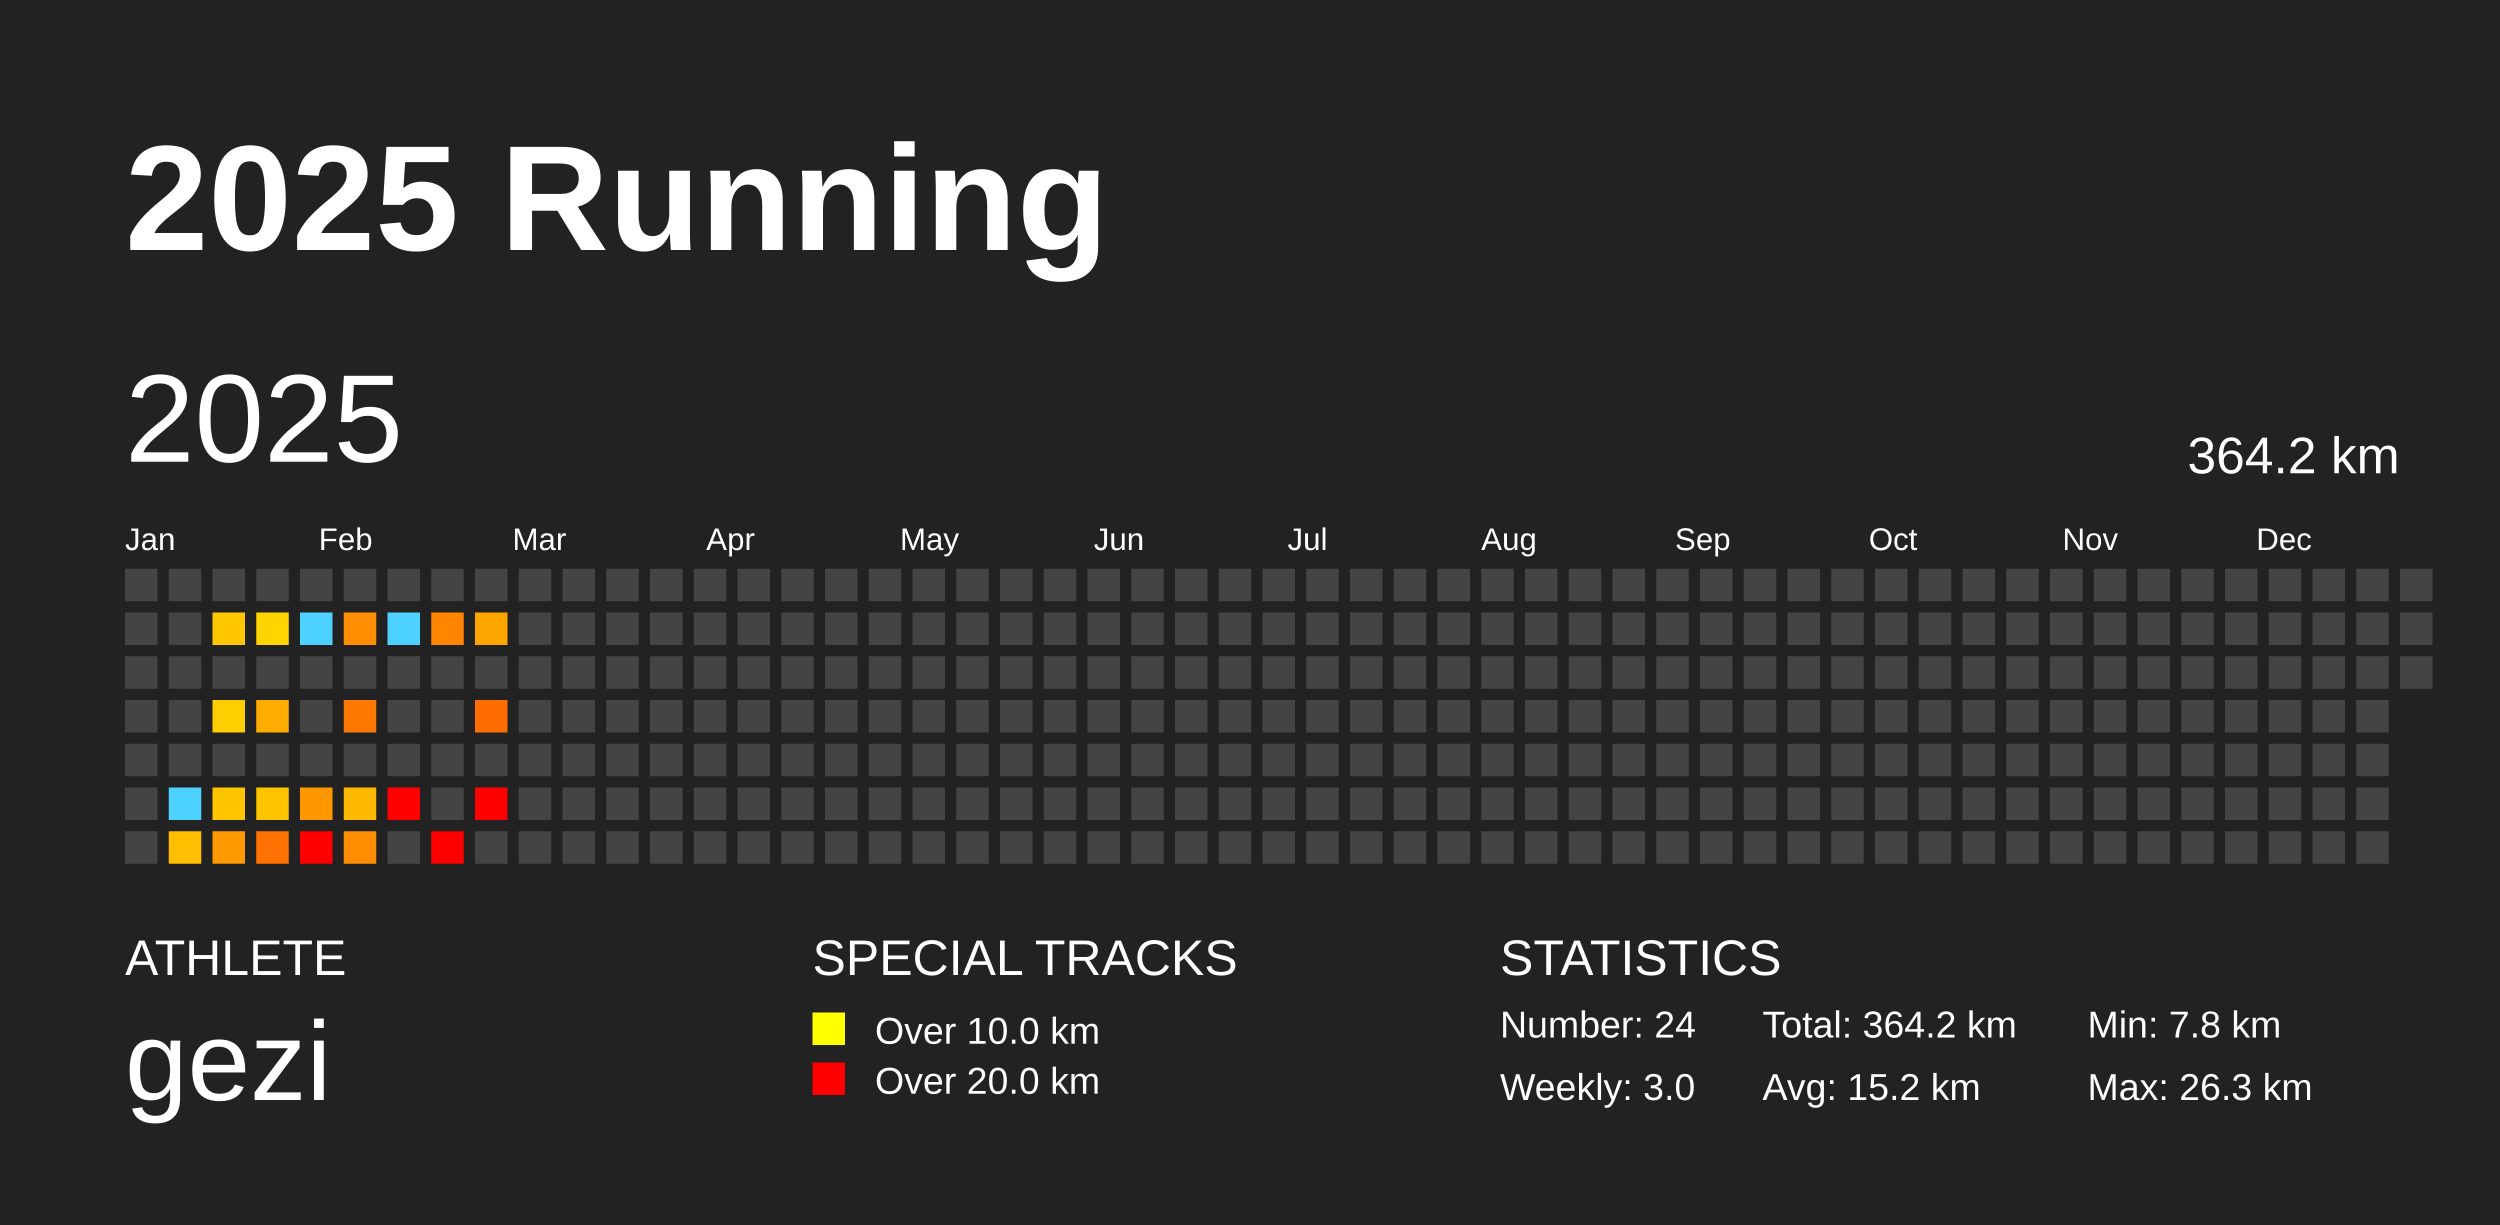
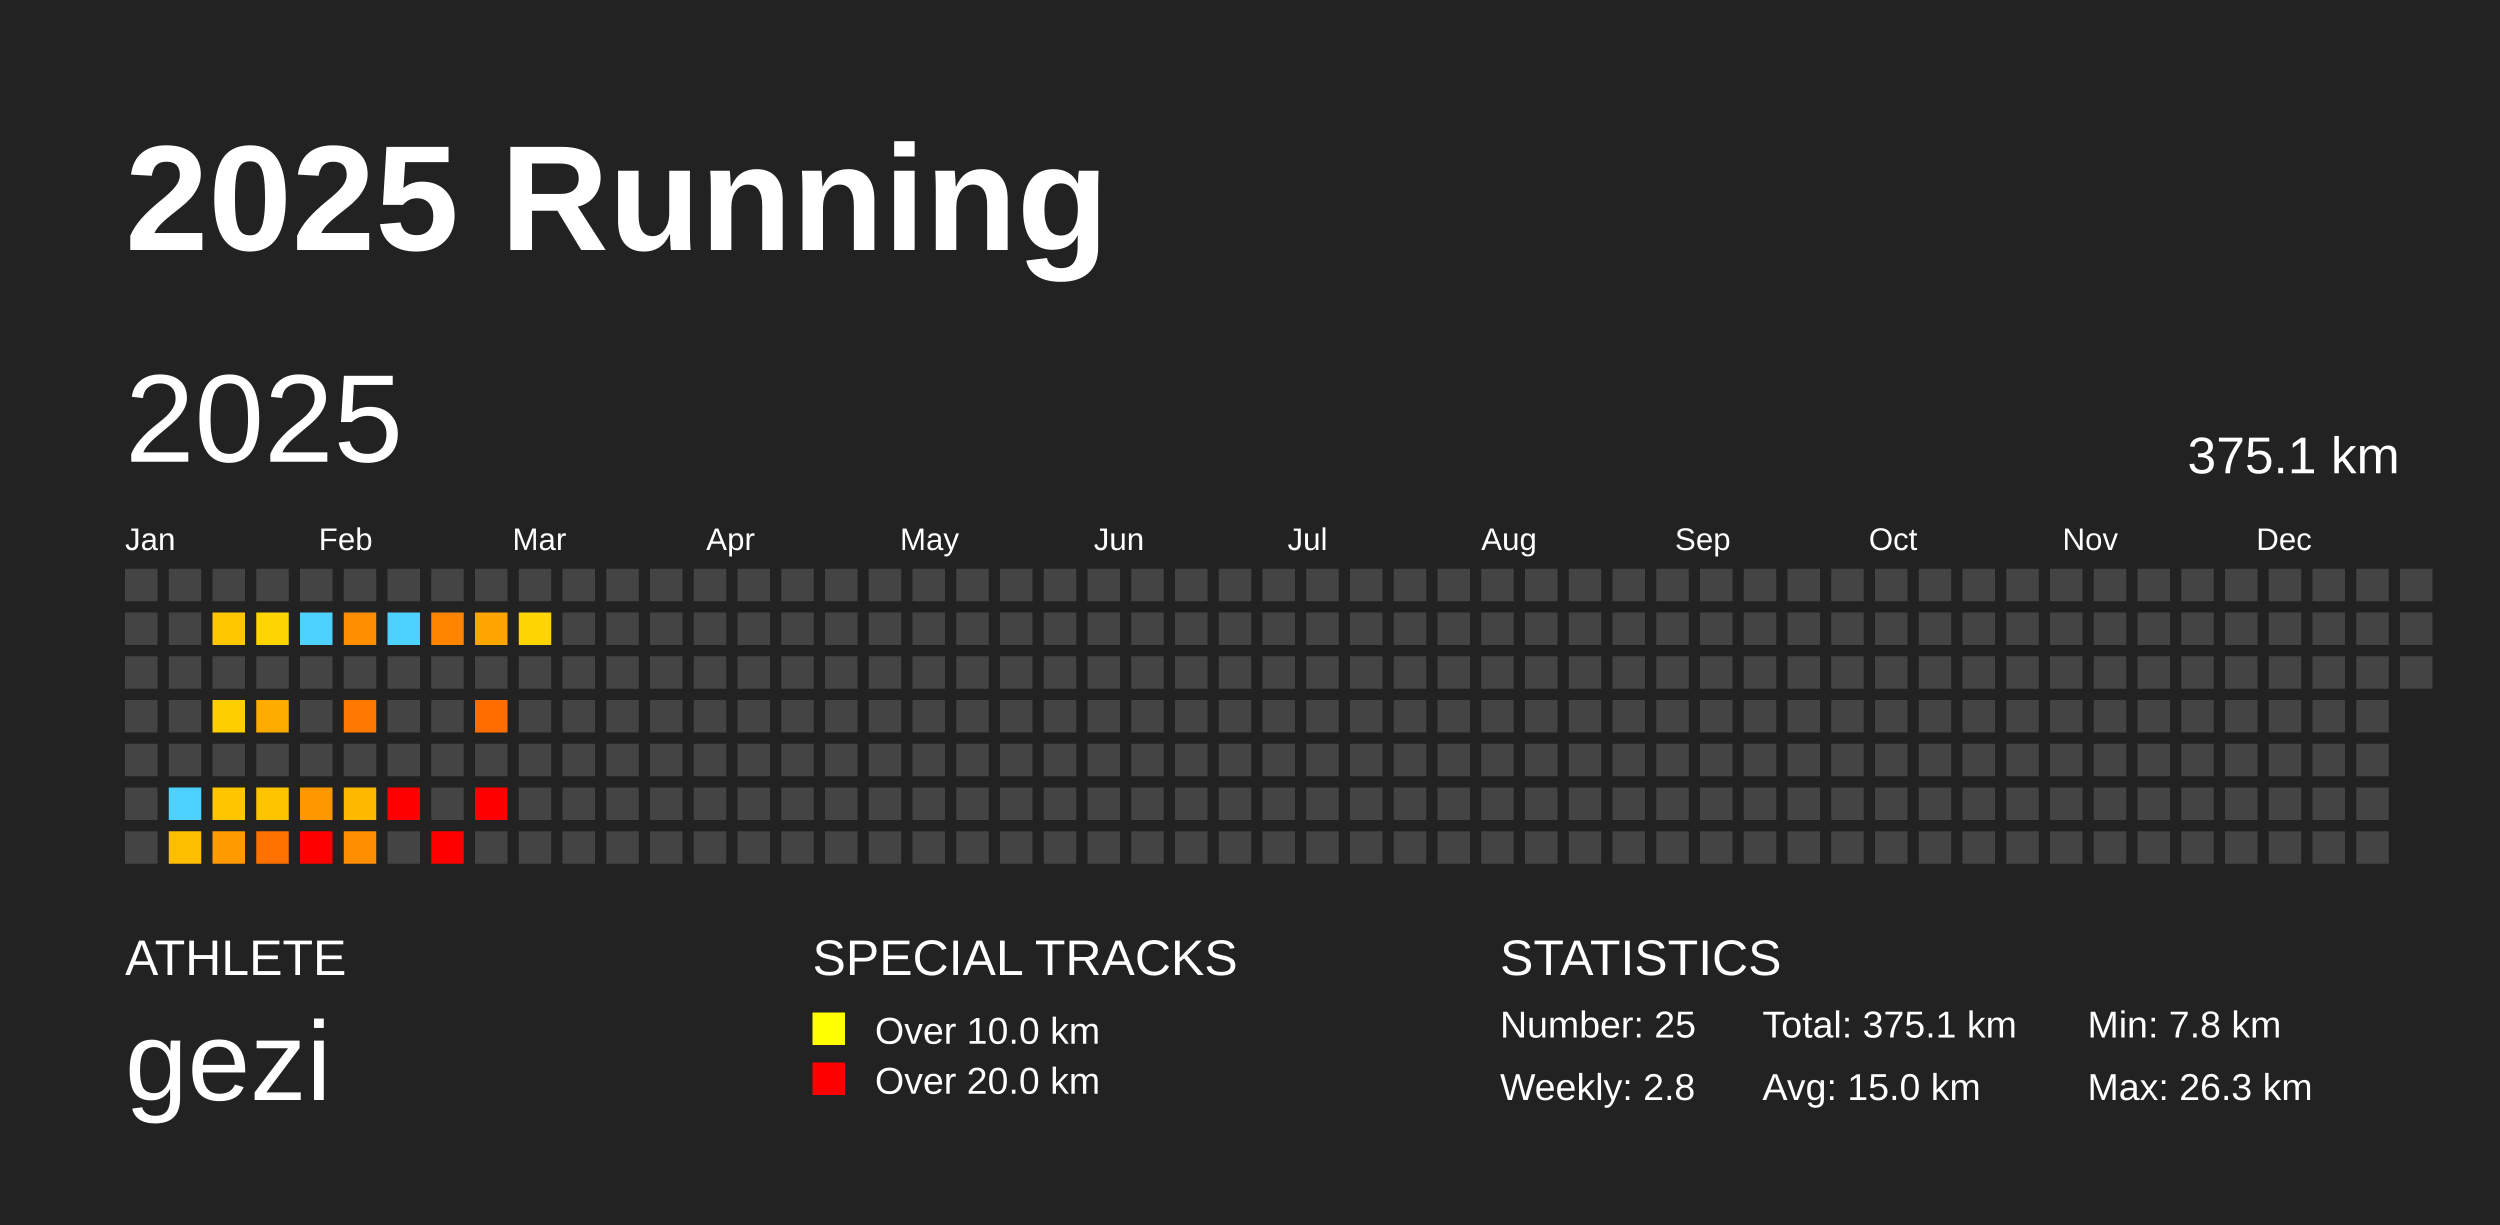
<svg xmlns="http://www.w3.org/2000/svg" baseProfile="full" height="98mm" version="1.1" viewBox="0,0,200,98" width="200mm">
  <defs />
  <rect fill="#222222" height="98" width="200" x="0" y="0" />
  <text fill="#FFFFFF" style="font-size:12px; font-family:Arial; font-weight:bold;" x="10" y="20">2025 Running</text>
  <text fill="#FFFFFF" style="font-size:4px; font-family:Arial" x="10" y="78">ATHLETE</text>
  <text fill="#FFFFFF" style="font-size:9px; font-family:Arial" x="10" y="88">gezi</text>
  <text fill="#FFFFFF" style="font-size:4px; font-family:Arial" x="65" y="78">SPECIAL TRACKS</text>
  <rect fill="yellow" height="2.6" width="2.6" x="65" y="81" />
  <text fill="#FFFFFF" style="font-size:3px; font-family:Arial" x="70" y="83.5">Over 10.0 km</text>
  <rect fill="red" height="2.6" width="2.6" x="65" y="85" />
  <text fill="#FFFFFF" style="font-size:3px; font-family:Arial" x="70" y="87.5">Over 20.0 km</text>
  <text fill="#FFFFFF" style="font-size:4px; font-family:Arial" x="120" y="78">STATISTICS</text>
-   <text fill="#FFFFFF" style="font-size:3px; font-family:Arial" x="120" y="83">Number: 24</text>
-   <text fill="#FFFFFF" style="font-size:3px; font-family:Arial" x="120" y="88">Weekly: 3.0</text>
-   <text fill="#FFFFFF" style="font-size:3px; font-family:Arial" x="141" y="83">Total: 364.2 km</text>
-   <text fill="#FFFFFF" style="font-size:3px; font-family:Arial" x="141" y="88">Avg: 15.2 km</text>
+   <text fill="#FFFFFF" style="font-size:3px; font-family:Arial" x="120" y="83">Number: 25</text>
+   <text fill="#FFFFFF" style="font-size:3px; font-family:Arial" x="120" y="88">Weekly: 2.8</text>
+   <text fill="#FFFFFF" style="font-size:3px; font-family:Arial" x="141" y="83">Total: 375.1 km</text>
+   <text fill="#FFFFFF" style="font-size:3px; font-family:Arial" x="141" y="88">Avg: 15.0 km</text>
  <text fill="#FFFFFF" style="font-size:3px; font-family:Arial" x="167" y="83">Min: 7.8 km</text>
  <text fill="#FFFFFF" style="font-size:3px; font-family:Arial" x="167" y="88">Max: 26.3 km</text>
  <text dominant-baseline="hanging" fill="#FFFFFF" style="font-size:10.0px; font-family:Arial;" x="10" y="30">2025</text>
-   <text dominant-baseline="hanging" fill="#FFFFFF" style="font-size:4.125px; font-family:Arial;" x="175" y="35">364.2 km</text>
+   <text dominant-baseline="hanging" fill="#FFFFFF" style="font-size:4.125px; font-family:Arial;" x="175" y="35">375.1 km</text>
  <text fill="#FFFFFF" style="font-size:2.5px; font-family:Arial" x="10.0" y="44">Jan</text>
  <text fill="#FFFFFF" style="font-size:2.5px; font-family:Arial" x="25.5" y="44">Feb</text>
  <text fill="#FFFFFF" style="font-size:2.5px; font-family:Arial" x="41.0" y="44">Mar</text>
  <text fill="#FFFFFF" style="font-size:2.5px; font-family:Arial" x="56.5" y="44">Apr</text>
  <text fill="#FFFFFF" style="font-size:2.5px; font-family:Arial" x="72.0" y="44">May</text>
  <text fill="#FFFFFF" style="font-size:2.5px; font-family:Arial" x="87.5" y="44">Jun</text>
  <text fill="#FFFFFF" style="font-size:2.5px; font-family:Arial" x="103.0" y="44">Jul</text>
  <text fill="#FFFFFF" style="font-size:2.5px; font-family:Arial" x="118.5" y="44">Aug</text>
  <text fill="#FFFFFF" style="font-size:2.5px; font-family:Arial" x="134.0" y="44">Sep</text>
  <text fill="#FFFFFF" style="font-size:2.5px; font-family:Arial" x="149.5" y="44">Oct</text>
  <text fill="#FFFFFF" style="font-size:2.5px; font-family:Arial" x="165.0" y="44">Nov</text>
  <text fill="#FFFFFF" style="font-size:2.5px; font-family:Arial" x="180.5" y="44">Dec</text>
  <rect fill="#444444" height="2.6" width="2.6" x="10.0" y="45.5" />
  <rect fill="#444444" height="2.6" width="2.6" x="10.0" y="49.0" />
  <rect fill="#444444" height="2.6" width="2.6" x="10.0" y="52.5" />
  <rect fill="#444444" height="2.6" width="2.6" x="10.0" y="56.0" />
  <rect fill="#444444" height="2.6" width="2.6" x="10.0" y="59.5" />
  <rect fill="#444444" height="2.6" width="2.6" x="10.0" y="63.0" />
  <rect fill="#444444" height="2.6" width="2.6" x="10.0" y="66.5" />
  <rect fill="#444444" height="2.6" width="2.6" x="13.5" y="45.5" />
  <rect fill="#444444" height="2.6" width="2.6" x="13.5" y="49.0" />
  <rect fill="#444444" height="2.6" width="2.6" x="13.5" y="52.5" />
  <rect fill="#444444" height="2.6" width="2.6" x="13.5" y="56.0" />
  <rect fill="#444444" height="2.6" width="2.6" x="13.5" y="59.5" />
  <rect fill="#4dd2ff" height="2.6" width="2.6" x="13.5" y="63.0" />
  <rect fill="#ffbe00" height="2.6" width="2.6" x="13.5" y="66.5" />
  <rect fill="#444444" height="2.6" width="2.6" x="17.0" y="45.5" />
  <rect fill="#ffc700" height="2.6" width="2.6" x="17.0" y="49.0" />
  <rect fill="#444444" height="2.6" width="2.6" x="17.0" y="52.5" />
  <rect fill="#ffce00" height="2.6" width="2.6" x="17.0" y="56.0" />
  <rect fill="#444444" height="2.6" width="2.6" x="17.0" y="59.5" />
  <rect fill="#ffc600" height="2.6" width="2.6" x="17.0" y="63.0" />
  <rect fill="#ff9a00" height="2.6" width="2.6" x="17.0" y="66.5" />
  <rect fill="#444444" height="2.6" width="2.6" x="20.5" y="45.5" />
  <rect fill="#ffd400" height="2.6" width="2.6" x="20.5" y="49.0" />
  <rect fill="#444444" height="2.6" width="2.6" x="20.5" y="52.5" />
  <rect fill="#ffac00" height="2.6" width="2.6" x="20.5" y="56.0" />
  <rect fill="#444444" height="2.6" width="2.6" x="20.5" y="59.5" />
  <rect fill="#ffc400" height="2.6" width="2.6" x="20.5" y="63.0" />
  <rect fill="#ff7200" height="2.6" width="2.6" x="20.5" y="66.5" />
  <rect fill="#444444" height="2.6" width="2.6" x="24.0" y="45.5" />
  <rect fill="#4dd2ff" height="2.6" width="2.6" x="24.0" y="49.0" />
  <rect fill="#444444" height="2.6" width="2.6" x="24.0" y="52.5" />
  <rect fill="#444444" height="2.6" width="2.6" x="24.0" y="56.0" />
  <rect fill="#444444" height="2.6" width="2.6" x="24.0" y="59.5" />
  <rect fill="#ff9800" height="2.6" width="2.6" x="24.0" y="63.0" />
  <rect fill="red" height="2.6" width="2.6" x="24.0" y="66.5" />
  <rect fill="#444444" height="2.6" width="2.6" x="27.5" y="45.5" />
  <rect fill="#ff8f00" height="2.6" width="2.6" x="27.5" y="49.0" />
  <rect fill="#444444" height="2.6" width="2.6" x="27.5" y="52.5" />
  <rect fill="#ff7900" height="2.6" width="2.6" x="27.5" y="56.0" />
  <rect fill="#444444" height="2.6" width="2.6" x="27.5" y="59.5" />
  <rect fill="#ffba00" height="2.6" width="2.6" x="27.5" y="63.0" />
  <rect fill="#ff8d00" height="2.6" width="2.6" x="27.5" y="66.5" />
  <rect fill="#444444" height="2.6" width="2.6" x="31.0" y="45.5" />
  <rect fill="#4dd2ff" height="2.6" width="2.6" x="31.0" y="49.0" />
  <rect fill="#444444" height="2.6" width="2.6" x="31.0" y="52.5" />
  <rect fill="#444444" height="2.6" width="2.6" x="31.0" y="56.0" />
  <rect fill="#444444" height="2.6" width="2.6" x="31.0" y="59.5" />
  <rect fill="red" height="2.6" width="2.6" x="31.0" y="63.0" />
  <rect fill="#444444" height="2.6" width="2.6" x="31.0" y="66.5" />
  <rect fill="#444444" height="2.6" width="2.6" x="34.5" y="45.5" />
  <rect fill="#ff8400" height="2.6" width="2.6" x="34.5" y="49.0" />
  <rect fill="#444444" height="2.6" width="2.6" x="34.5" y="52.5" />
  <rect fill="#444444" height="2.6" width="2.6" x="34.5" y="56.0" />
  <rect fill="#444444" height="2.6" width="2.6" x="34.5" y="59.5" />
  <rect fill="#444444" height="2.6" width="2.6" x="34.5" y="63.0" />
  <rect fill="red" height="2.6" width="2.6" x="34.5" y="66.5" />
  <rect fill="#444444" height="2.6" width="2.6" x="38.0" y="45.5" />
  <rect fill="#ffa500" height="2.6" width="2.6" x="38.0" y="49.0" />
  <rect fill="#444444" height="2.6" width="2.6" x="38.0" y="52.5" />
  <rect fill="#ff6d00" height="2.6" width="2.6" x="38.0" y="56.0" />
  <rect fill="#444444" height="2.6" width="2.6" x="38.0" y="59.5" />
  <rect fill="red" height="2.6" width="2.6" x="38.0" y="63.0" />
  <rect fill="#444444" height="2.6" width="2.6" x="38.0" y="66.5" />
  <rect fill="#444444" height="2.6" width="2.6" x="41.5" y="45.5" />
-   <rect fill="#444444" height="2.6" width="2.6" x="41.5" y="49.0" />
+   <rect fill="#ffd400" height="2.6" width="2.6" x="41.5" y="49.0" />
  <rect fill="#444444" height="2.6" width="2.6" x="41.5" y="52.5" />
  <rect fill="#444444" height="2.6" width="2.6" x="41.5" y="56.0" />
  <rect fill="#444444" height="2.6" width="2.6" x="41.5" y="59.5" />
  <rect fill="#444444" height="2.6" width="2.6" x="41.5" y="63.0" />
  <rect fill="#444444" height="2.6" width="2.6" x="41.5" y="66.5" />
  <rect fill="#444444" height="2.6" width="2.6" x="45.0" y="45.5" />
  <rect fill="#444444" height="2.6" width="2.6" x="45.0" y="49.0" />
  <rect fill="#444444" height="2.6" width="2.6" x="45.0" y="52.5" />
  <rect fill="#444444" height="2.6" width="2.6" x="45.0" y="56.0" />
  <rect fill="#444444" height="2.6" width="2.6" x="45.0" y="59.5" />
  <rect fill="#444444" height="2.6" width="2.6" x="45.0" y="63.0" />
  <rect fill="#444444" height="2.6" width="2.6" x="45.0" y="66.5" />
  <rect fill="#444444" height="2.6" width="2.6" x="48.5" y="45.5" />
  <rect fill="#444444" height="2.6" width="2.6" x="48.5" y="49.0" />
  <rect fill="#444444" height="2.6" width="2.6" x="48.5" y="52.5" />
  <rect fill="#444444" height="2.6" width="2.6" x="48.5" y="56.0" />
  <rect fill="#444444" height="2.6" width="2.6" x="48.5" y="59.5" />
  <rect fill="#444444" height="2.6" width="2.6" x="48.5" y="63.0" />
  <rect fill="#444444" height="2.6" width="2.6" x="48.5" y="66.5" />
  <rect fill="#444444" height="2.6" width="2.6" x="52.0" y="45.5" />
  <rect fill="#444444" height="2.6" width="2.6" x="52.0" y="49.0" />
  <rect fill="#444444" height="2.6" width="2.6" x="52.0" y="52.5" />
  <rect fill="#444444" height="2.6" width="2.6" x="52.0" y="56.0" />
  <rect fill="#444444" height="2.6" width="2.6" x="52.0" y="59.5" />
  <rect fill="#444444" height="2.6" width="2.6" x="52.0" y="63.0" />
  <rect fill="#444444" height="2.6" width="2.6" x="52.0" y="66.5" />
  <rect fill="#444444" height="2.6" width="2.6" x="55.5" y="45.5" />
  <rect fill="#444444" height="2.6" width="2.6" x="55.5" y="49.0" />
  <rect fill="#444444" height="2.6" width="2.6" x="55.5" y="52.5" />
  <rect fill="#444444" height="2.6" width="2.6" x="55.5" y="56.0" />
  <rect fill="#444444" height="2.6" width="2.6" x="55.5" y="59.5" />
  <rect fill="#444444" height="2.6" width="2.6" x="55.5" y="63.0" />
  <rect fill="#444444" height="2.6" width="2.6" x="55.5" y="66.5" />
  <rect fill="#444444" height="2.6" width="2.6" x="59.0" y="45.5" />
  <rect fill="#444444" height="2.6" width="2.6" x="59.0" y="49.0" />
  <rect fill="#444444" height="2.6" width="2.6" x="59.0" y="52.5" />
  <rect fill="#444444" height="2.6" width="2.6" x="59.0" y="56.0" />
  <rect fill="#444444" height="2.6" width="2.6" x="59.0" y="59.5" />
  <rect fill="#444444" height="2.6" width="2.6" x="59.0" y="63.0" />
  <rect fill="#444444" height="2.6" width="2.6" x="59.0" y="66.5" />
  <rect fill="#444444" height="2.6" width="2.6" x="62.5" y="45.5" />
  <rect fill="#444444" height="2.6" width="2.6" x="62.5" y="49.0" />
  <rect fill="#444444" height="2.6" width="2.6" x="62.5" y="52.5" />
  <rect fill="#444444" height="2.6" width="2.6" x="62.5" y="56.0" />
  <rect fill="#444444" height="2.6" width="2.6" x="62.5" y="59.5" />
  <rect fill="#444444" height="2.6" width="2.6" x="62.5" y="63.0" />
  <rect fill="#444444" height="2.6" width="2.6" x="62.5" y="66.5" />
  <rect fill="#444444" height="2.6" width="2.6" x="66.0" y="45.5" />
  <rect fill="#444444" height="2.6" width="2.6" x="66.0" y="49.0" />
  <rect fill="#444444" height="2.6" width="2.6" x="66.0" y="52.5" />
  <rect fill="#444444" height="2.6" width="2.6" x="66.0" y="56.0" />
  <rect fill="#444444" height="2.6" width="2.6" x="66.0" y="59.5" />
  <rect fill="#444444" height="2.6" width="2.6" x="66.0" y="63.0" />
  <rect fill="#444444" height="2.6" width="2.6" x="66.0" y="66.5" />
  <rect fill="#444444" height="2.6" width="2.6" x="69.5" y="45.5" />
  <rect fill="#444444" height="2.6" width="2.6" x="69.5" y="49.0" />
  <rect fill="#444444" height="2.6" width="2.6" x="69.5" y="52.5" />
  <rect fill="#444444" height="2.6" width="2.6" x="69.5" y="56.0" />
  <rect fill="#444444" height="2.6" width="2.6" x="69.5" y="59.5" />
  <rect fill="#444444" height="2.6" width="2.6" x="69.5" y="63.0" />
  <rect fill="#444444" height="2.6" width="2.6" x="69.5" y="66.5" />
  <rect fill="#444444" height="2.6" width="2.6" x="73.0" y="45.5" />
  <rect fill="#444444" height="2.6" width="2.6" x="73.0" y="49.0" />
  <rect fill="#444444" height="2.6" width="2.6" x="73.0" y="52.5" />
  <rect fill="#444444" height="2.6" width="2.6" x="73.0" y="56.0" />
  <rect fill="#444444" height="2.6" width="2.6" x="73.0" y="59.5" />
  <rect fill="#444444" height="2.6" width="2.6" x="73.0" y="63.0" />
  <rect fill="#444444" height="2.6" width="2.6" x="73.0" y="66.5" />
  <rect fill="#444444" height="2.6" width="2.6" x="76.5" y="45.5" />
  <rect fill="#444444" height="2.6" width="2.6" x="76.5" y="49.0" />
  <rect fill="#444444" height="2.6" width="2.6" x="76.5" y="52.5" />
  <rect fill="#444444" height="2.6" width="2.6" x="76.5" y="56.0" />
  <rect fill="#444444" height="2.6" width="2.6" x="76.5" y="59.5" />
  <rect fill="#444444" height="2.6" width="2.6" x="76.5" y="63.0" />
  <rect fill="#444444" height="2.6" width="2.6" x="76.5" y="66.5" />
  <rect fill="#444444" height="2.6" width="2.6" x="80.0" y="45.5" />
  <rect fill="#444444" height="2.6" width="2.6" x="80.0" y="49.0" />
  <rect fill="#444444" height="2.6" width="2.6" x="80.0" y="52.5" />
  <rect fill="#444444" height="2.6" width="2.6" x="80.0" y="56.0" />
  <rect fill="#444444" height="2.6" width="2.6" x="80.0" y="59.5" />
  <rect fill="#444444" height="2.6" width="2.6" x="80.0" y="63.0" />
  <rect fill="#444444" height="2.6" width="2.6" x="80.0" y="66.5" />
  <rect fill="#444444" height="2.6" width="2.6" x="83.5" y="45.5" />
  <rect fill="#444444" height="2.6" width="2.6" x="83.5" y="49.0" />
  <rect fill="#444444" height="2.6" width="2.6" x="83.5" y="52.5" />
  <rect fill="#444444" height="2.6" width="2.6" x="83.5" y="56.0" />
  <rect fill="#444444" height="2.6" width="2.6" x="83.5" y="59.5" />
  <rect fill="#444444" height="2.6" width="2.6" x="83.5" y="63.0" />
  <rect fill="#444444" height="2.6" width="2.6" x="83.5" y="66.5" />
  <rect fill="#444444" height="2.6" width="2.6" x="87.0" y="45.5" />
  <rect fill="#444444" height="2.6" width="2.6" x="87.0" y="49.0" />
  <rect fill="#444444" height="2.6" width="2.6" x="87.0" y="52.5" />
  <rect fill="#444444" height="2.6" width="2.6" x="87.0" y="56.0" />
  <rect fill="#444444" height="2.6" width="2.6" x="87.0" y="59.5" />
  <rect fill="#444444" height="2.6" width="2.6" x="87.0" y="63.0" />
  <rect fill="#444444" height="2.6" width="2.6" x="87.0" y="66.5" />
  <rect fill="#444444" height="2.6" width="2.6" x="90.5" y="45.5" />
  <rect fill="#444444" height="2.6" width="2.6" x="90.5" y="49.0" />
  <rect fill="#444444" height="2.6" width="2.6" x="90.5" y="52.5" />
  <rect fill="#444444" height="2.6" width="2.6" x="90.5" y="56.0" />
  <rect fill="#444444" height="2.6" width="2.6" x="90.5" y="59.5" />
  <rect fill="#444444" height="2.6" width="2.6" x="90.5" y="63.0" />
  <rect fill="#444444" height="2.6" width="2.6" x="90.5" y="66.5" />
  <rect fill="#444444" height="2.6" width="2.6" x="94.0" y="45.5" />
  <rect fill="#444444" height="2.6" width="2.6" x="94.0" y="49.0" />
  <rect fill="#444444" height="2.6" width="2.6" x="94.0" y="52.5" />
  <rect fill="#444444" height="2.6" width="2.6" x="94.0" y="56.0" />
  <rect fill="#444444" height="2.6" width="2.6" x="94.0" y="59.5" />
  <rect fill="#444444" height="2.6" width="2.6" x="94.0" y="63.0" />
  <rect fill="#444444" height="2.6" width="2.6" x="94.0" y="66.5" />
  <rect fill="#444444" height="2.6" width="2.6" x="97.5" y="45.5" />
  <rect fill="#444444" height="2.6" width="2.6" x="97.5" y="49.0" />
  <rect fill="#444444" height="2.6" width="2.6" x="97.5" y="52.5" />
  <rect fill="#444444" height="2.6" width="2.6" x="97.5" y="56.0" />
  <rect fill="#444444" height="2.6" width="2.6" x="97.5" y="59.5" />
  <rect fill="#444444" height="2.6" width="2.6" x="97.5" y="63.0" />
  <rect fill="#444444" height="2.6" width="2.6" x="97.5" y="66.5" />
  <rect fill="#444444" height="2.6" width="2.6" x="101.0" y="45.5" />
  <rect fill="#444444" height="2.6" width="2.6" x="101.0" y="49.0" />
  <rect fill="#444444" height="2.6" width="2.6" x="101.0" y="52.5" />
  <rect fill="#444444" height="2.6" width="2.6" x="101.0" y="56.0" />
  <rect fill="#444444" height="2.6" width="2.6" x="101.0" y="59.5" />
  <rect fill="#444444" height="2.6" width="2.6" x="101.0" y="63.0" />
  <rect fill="#444444" height="2.6" width="2.6" x="101.0" y="66.5" />
  <rect fill="#444444" height="2.6" width="2.6" x="104.5" y="45.5" />
  <rect fill="#444444" height="2.6" width="2.6" x="104.5" y="49.0" />
  <rect fill="#444444" height="2.6" width="2.6" x="104.5" y="52.5" />
  <rect fill="#444444" height="2.6" width="2.6" x="104.5" y="56.0" />
  <rect fill="#444444" height="2.6" width="2.6" x="104.5" y="59.5" />
  <rect fill="#444444" height="2.6" width="2.6" x="104.5" y="63.0" />
  <rect fill="#444444" height="2.6" width="2.6" x="104.5" y="66.5" />
  <rect fill="#444444" height="2.6" width="2.6" x="108.0" y="45.5" />
  <rect fill="#444444" height="2.6" width="2.6" x="108.0" y="49.0" />
  <rect fill="#444444" height="2.6" width="2.6" x="108.0" y="52.5" />
  <rect fill="#444444" height="2.6" width="2.6" x="108.0" y="56.0" />
  <rect fill="#444444" height="2.6" width="2.6" x="108.0" y="59.5" />
  <rect fill="#444444" height="2.6" width="2.6" x="108.0" y="63.0" />
  <rect fill="#444444" height="2.6" width="2.6" x="108.0" y="66.5" />
  <rect fill="#444444" height="2.6" width="2.6" x="111.5" y="45.5" />
  <rect fill="#444444" height="2.6" width="2.6" x="111.5" y="49.0" />
  <rect fill="#444444" height="2.6" width="2.6" x="111.5" y="52.5" />
  <rect fill="#444444" height="2.6" width="2.6" x="111.5" y="56.0" />
  <rect fill="#444444" height="2.6" width="2.6" x="111.5" y="59.5" />
  <rect fill="#444444" height="2.6" width="2.6" x="111.5" y="63.0" />
  <rect fill="#444444" height="2.6" width="2.6" x="111.5" y="66.5" />
  <rect fill="#444444" height="2.6" width="2.6" x="115.0" y="45.5" />
  <rect fill="#444444" height="2.6" width="2.6" x="115.0" y="49.0" />
  <rect fill="#444444" height="2.6" width="2.6" x="115.0" y="52.5" />
  <rect fill="#444444" height="2.6" width="2.6" x="115.0" y="56.0" />
  <rect fill="#444444" height="2.6" width="2.6" x="115.0" y="59.5" />
  <rect fill="#444444" height="2.6" width="2.6" x="115.0" y="63.0" />
  <rect fill="#444444" height="2.6" width="2.6" x="115.0" y="66.5" />
  <rect fill="#444444" height="2.6" width="2.6" x="118.5" y="45.5" />
  <rect fill="#444444" height="2.6" width="2.6" x="118.5" y="49.0" />
  <rect fill="#444444" height="2.6" width="2.6" x="118.5" y="52.5" />
  <rect fill="#444444" height="2.6" width="2.6" x="118.5" y="56.0" />
  <rect fill="#444444" height="2.6" width="2.6" x="118.5" y="59.5" />
  <rect fill="#444444" height="2.6" width="2.6" x="118.5" y="63.0" />
  <rect fill="#444444" height="2.6" width="2.6" x="118.5" y="66.5" />
  <rect fill="#444444" height="2.6" width="2.6" x="122.0" y="45.5" />
  <rect fill="#444444" height="2.6" width="2.6" x="122.0" y="49.0" />
  <rect fill="#444444" height="2.6" width="2.6" x="122.0" y="52.5" />
  <rect fill="#444444" height="2.6" width="2.6" x="122.0" y="56.0" />
  <rect fill="#444444" height="2.6" width="2.6" x="122.0" y="59.5" />
  <rect fill="#444444" height="2.6" width="2.6" x="122.0" y="63.0" />
  <rect fill="#444444" height="2.6" width="2.6" x="122.0" y="66.5" />
  <rect fill="#444444" height="2.6" width="2.6" x="125.5" y="45.5" />
  <rect fill="#444444" height="2.6" width="2.6" x="125.5" y="49.0" />
  <rect fill="#444444" height="2.6" width="2.6" x="125.5" y="52.5" />
  <rect fill="#444444" height="2.6" width="2.6" x="125.5" y="56.0" />
  <rect fill="#444444" height="2.6" width="2.6" x="125.5" y="59.5" />
  <rect fill="#444444" height="2.6" width="2.6" x="125.5" y="63.0" />
  <rect fill="#444444" height="2.6" width="2.6" x="125.5" y="66.5" />
  <rect fill="#444444" height="2.6" width="2.6" x="129.0" y="45.5" />
  <rect fill="#444444" height="2.6" width="2.6" x="129.0" y="49.0" />
  <rect fill="#444444" height="2.6" width="2.6" x="129.0" y="52.5" />
  <rect fill="#444444" height="2.6" width="2.6" x="129.0" y="56.0" />
  <rect fill="#444444" height="2.6" width="2.6" x="129.0" y="59.5" />
  <rect fill="#444444" height="2.6" width="2.6" x="129.0" y="63.0" />
  <rect fill="#444444" height="2.6" width="2.6" x="129.0" y="66.5" />
  <rect fill="#444444" height="2.6" width="2.6" x="132.5" y="45.5" />
  <rect fill="#444444" height="2.6" width="2.6" x="132.5" y="49.0" />
  <rect fill="#444444" height="2.6" width="2.6" x="132.5" y="52.5" />
  <rect fill="#444444" height="2.6" width="2.6" x="132.5" y="56.0" />
  <rect fill="#444444" height="2.6" width="2.6" x="132.5" y="59.5" />
  <rect fill="#444444" height="2.6" width="2.6" x="132.5" y="63.0" />
  <rect fill="#444444" height="2.6" width="2.6" x="132.5" y="66.5" />
  <rect fill="#444444" height="2.6" width="2.6" x="136.0" y="45.5" />
  <rect fill="#444444" height="2.6" width="2.6" x="136.0" y="49.0" />
  <rect fill="#444444" height="2.6" width="2.6" x="136.0" y="52.5" />
  <rect fill="#444444" height="2.6" width="2.6" x="136.0" y="56.0" />
  <rect fill="#444444" height="2.6" width="2.6" x="136.0" y="59.5" />
  <rect fill="#444444" height="2.6" width="2.6" x="136.0" y="63.0" />
  <rect fill="#444444" height="2.6" width="2.6" x="136.0" y="66.5" />
  <rect fill="#444444" height="2.6" width="2.6" x="139.5" y="45.5" />
  <rect fill="#444444" height="2.6" width="2.6" x="139.5" y="49.0" />
  <rect fill="#444444" height="2.6" width="2.6" x="139.5" y="52.5" />
  <rect fill="#444444" height="2.6" width="2.6" x="139.5" y="56.0" />
  <rect fill="#444444" height="2.6" width="2.6" x="139.5" y="59.5" />
  <rect fill="#444444" height="2.6" width="2.6" x="139.5" y="63.0" />
  <rect fill="#444444" height="2.6" width="2.6" x="139.5" y="66.5" />
  <rect fill="#444444" height="2.6" width="2.6" x="143.0" y="45.5" />
  <rect fill="#444444" height="2.6" width="2.6" x="143.0" y="49.0" />
  <rect fill="#444444" height="2.6" width="2.6" x="143.0" y="52.5" />
  <rect fill="#444444" height="2.6" width="2.6" x="143.0" y="56.0" />
  <rect fill="#444444" height="2.6" width="2.6" x="143.0" y="59.5" />
  <rect fill="#444444" height="2.6" width="2.6" x="143.0" y="63.0" />
  <rect fill="#444444" height="2.6" width="2.6" x="143.0" y="66.5" />
  <rect fill="#444444" height="2.6" width="2.6" x="146.5" y="45.5" />
  <rect fill="#444444" height="2.6" width="2.6" x="146.5" y="49.0" />
  <rect fill="#444444" height="2.6" width="2.6" x="146.5" y="52.5" />
  <rect fill="#444444" height="2.6" width="2.6" x="146.5" y="56.0" />
  <rect fill="#444444" height="2.6" width="2.6" x="146.5" y="59.5" />
  <rect fill="#444444" height="2.6" width="2.6" x="146.5" y="63.0" />
  <rect fill="#444444" height="2.6" width="2.6" x="146.5" y="66.5" />
  <rect fill="#444444" height="2.6" width="2.6" x="150.0" y="45.5" />
  <rect fill="#444444" height="2.6" width="2.6" x="150.0" y="49.0" />
  <rect fill="#444444" height="2.6" width="2.6" x="150.0" y="52.5" />
  <rect fill="#444444" height="2.6" width="2.6" x="150.0" y="56.0" />
  <rect fill="#444444" height="2.6" width="2.6" x="150.0" y="59.5" />
  <rect fill="#444444" height="2.6" width="2.6" x="150.0" y="63.0" />
  <rect fill="#444444" height="2.6" width="2.6" x="150.0" y="66.5" />
  <rect fill="#444444" height="2.6" width="2.6" x="153.5" y="45.5" />
  <rect fill="#444444" height="2.6" width="2.6" x="153.5" y="49.0" />
  <rect fill="#444444" height="2.6" width="2.6" x="153.5" y="52.5" />
  <rect fill="#444444" height="2.6" width="2.6" x="153.5" y="56.0" />
  <rect fill="#444444" height="2.6" width="2.6" x="153.5" y="59.5" />
  <rect fill="#444444" height="2.6" width="2.6" x="153.5" y="63.0" />
  <rect fill="#444444" height="2.6" width="2.6" x="153.5" y="66.5" />
  <rect fill="#444444" height="2.6" width="2.6" x="157.0" y="45.5" />
  <rect fill="#444444" height="2.6" width="2.6" x="157.0" y="49.0" />
  <rect fill="#444444" height="2.6" width="2.6" x="157.0" y="52.5" />
  <rect fill="#444444" height="2.6" width="2.6" x="157.0" y="56.0" />
  <rect fill="#444444" height="2.6" width="2.6" x="157.0" y="59.5" />
  <rect fill="#444444" height="2.6" width="2.6" x="157.0" y="63.0" />
  <rect fill="#444444" height="2.6" width="2.6" x="157.0" y="66.5" />
  <rect fill="#444444" height="2.6" width="2.6" x="160.5" y="45.5" />
  <rect fill="#444444" height="2.6" width="2.6" x="160.5" y="49.0" />
  <rect fill="#444444" height="2.6" width="2.6" x="160.5" y="52.5" />
  <rect fill="#444444" height="2.6" width="2.6" x="160.5" y="56.0" />
  <rect fill="#444444" height="2.6" width="2.6" x="160.5" y="59.5" />
  <rect fill="#444444" height="2.6" width="2.6" x="160.5" y="63.0" />
  <rect fill="#444444" height="2.6" width="2.6" x="160.5" y="66.5" />
  <rect fill="#444444" height="2.6" width="2.6" x="164.0" y="45.5" />
  <rect fill="#444444" height="2.6" width="2.6" x="164.0" y="49.0" />
  <rect fill="#444444" height="2.6" width="2.6" x="164.0" y="52.5" />
  <rect fill="#444444" height="2.6" width="2.6" x="164.0" y="56.0" />
  <rect fill="#444444" height="2.6" width="2.6" x="164.0" y="59.5" />
  <rect fill="#444444" height="2.6" width="2.6" x="164.0" y="63.0" />
  <rect fill="#444444" height="2.6" width="2.6" x="164.0" y="66.5" />
  <rect fill="#444444" height="2.6" width="2.6" x="167.5" y="45.5" />
  <rect fill="#444444" height="2.6" width="2.6" x="167.5" y="49.0" />
  <rect fill="#444444" height="2.6" width="2.6" x="167.5" y="52.5" />
  <rect fill="#444444" height="2.6" width="2.6" x="167.5" y="56.0" />
  <rect fill="#444444" height="2.6" width="2.6" x="167.5" y="59.5" />
  <rect fill="#444444" height="2.6" width="2.6" x="167.5" y="63.0" />
  <rect fill="#444444" height="2.6" width="2.6" x="167.5" y="66.5" />
  <rect fill="#444444" height="2.6" width="2.6" x="171.0" y="45.5" />
  <rect fill="#444444" height="2.6" width="2.6" x="171.0" y="49.0" />
  <rect fill="#444444" height="2.6" width="2.6" x="171.0" y="52.5" />
  <rect fill="#444444" height="2.6" width="2.6" x="171.0" y="56.0" />
  <rect fill="#444444" height="2.6" width="2.6" x="171.0" y="59.5" />
  <rect fill="#444444" height="2.6" width="2.6" x="171.0" y="63.0" />
  <rect fill="#444444" height="2.6" width="2.6" x="171.0" y="66.5" />
  <rect fill="#444444" height="2.6" width="2.6" x="174.5" y="45.5" />
  <rect fill="#444444" height="2.6" width="2.6" x="174.5" y="49.0" />
  <rect fill="#444444" height="2.6" width="2.6" x="174.5" y="52.5" />
  <rect fill="#444444" height="2.6" width="2.6" x="174.5" y="56.0" />
  <rect fill="#444444" height="2.6" width="2.6" x="174.5" y="59.5" />
  <rect fill="#444444" height="2.6" width="2.6" x="174.5" y="63.0" />
  <rect fill="#444444" height="2.6" width="2.6" x="174.5" y="66.5" />
  <rect fill="#444444" height="2.6" width="2.6" x="178.0" y="45.5" />
  <rect fill="#444444" height="2.6" width="2.6" x="178.0" y="49.0" />
  <rect fill="#444444" height="2.6" width="2.6" x="178.0" y="52.5" />
  <rect fill="#444444" height="2.6" width="2.6" x="178.0" y="56.0" />
  <rect fill="#444444" height="2.6" width="2.6" x="178.0" y="59.5" />
  <rect fill="#444444" height="2.6" width="2.6" x="178.0" y="63.0" />
  <rect fill="#444444" height="2.6" width="2.6" x="178.0" y="66.5" />
  <rect fill="#444444" height="2.6" width="2.6" x="181.5" y="45.5" />
  <rect fill="#444444" height="2.6" width="2.6" x="181.5" y="49.0" />
  <rect fill="#444444" height="2.6" width="2.6" x="181.5" y="52.5" />
  <rect fill="#444444" height="2.6" width="2.6" x="181.5" y="56.0" />
  <rect fill="#444444" height="2.6" width="2.6" x="181.5" y="59.5" />
  <rect fill="#444444" height="2.6" width="2.6" x="181.5" y="63.0" />
  <rect fill="#444444" height="2.6" width="2.6" x="181.5" y="66.5" />
  <rect fill="#444444" height="2.6" width="2.6" x="185.0" y="45.5" />
  <rect fill="#444444" height="2.6" width="2.6" x="185.0" y="49.0" />
  <rect fill="#444444" height="2.6" width="2.6" x="185.0" y="52.5" />
  <rect fill="#444444" height="2.6" width="2.6" x="185.0" y="56.0" />
  <rect fill="#444444" height="2.6" width="2.6" x="185.0" y="59.5" />
  <rect fill="#444444" height="2.6" width="2.6" x="185.0" y="63.0" />
  <rect fill="#444444" height="2.6" width="2.6" x="185.0" y="66.5" />
  <rect fill="#444444" height="2.6" width="2.6" x="188.5" y="45.5" />
  <rect fill="#444444" height="2.6" width="2.6" x="188.5" y="49.0" />
  <rect fill="#444444" height="2.6" width="2.6" x="188.5" y="52.5" />
  <rect fill="#444444" height="2.6" width="2.6" x="188.5" y="56.0" />
  <rect fill="#444444" height="2.6" width="2.6" x="188.5" y="59.5" />
  <rect fill="#444444" height="2.6" width="2.6" x="188.5" y="63.0" />
  <rect fill="#444444" height="2.6" width="2.6" x="188.5" y="66.5" />
  <rect fill="#444444" height="2.6" width="2.6" x="192.0" y="45.5" />
  <rect fill="#444444" height="2.6" width="2.6" x="192.0" y="49.0" />
  <rect fill="#444444" height="2.6" width="2.6" x="192.0" y="52.5" />
</svg>
